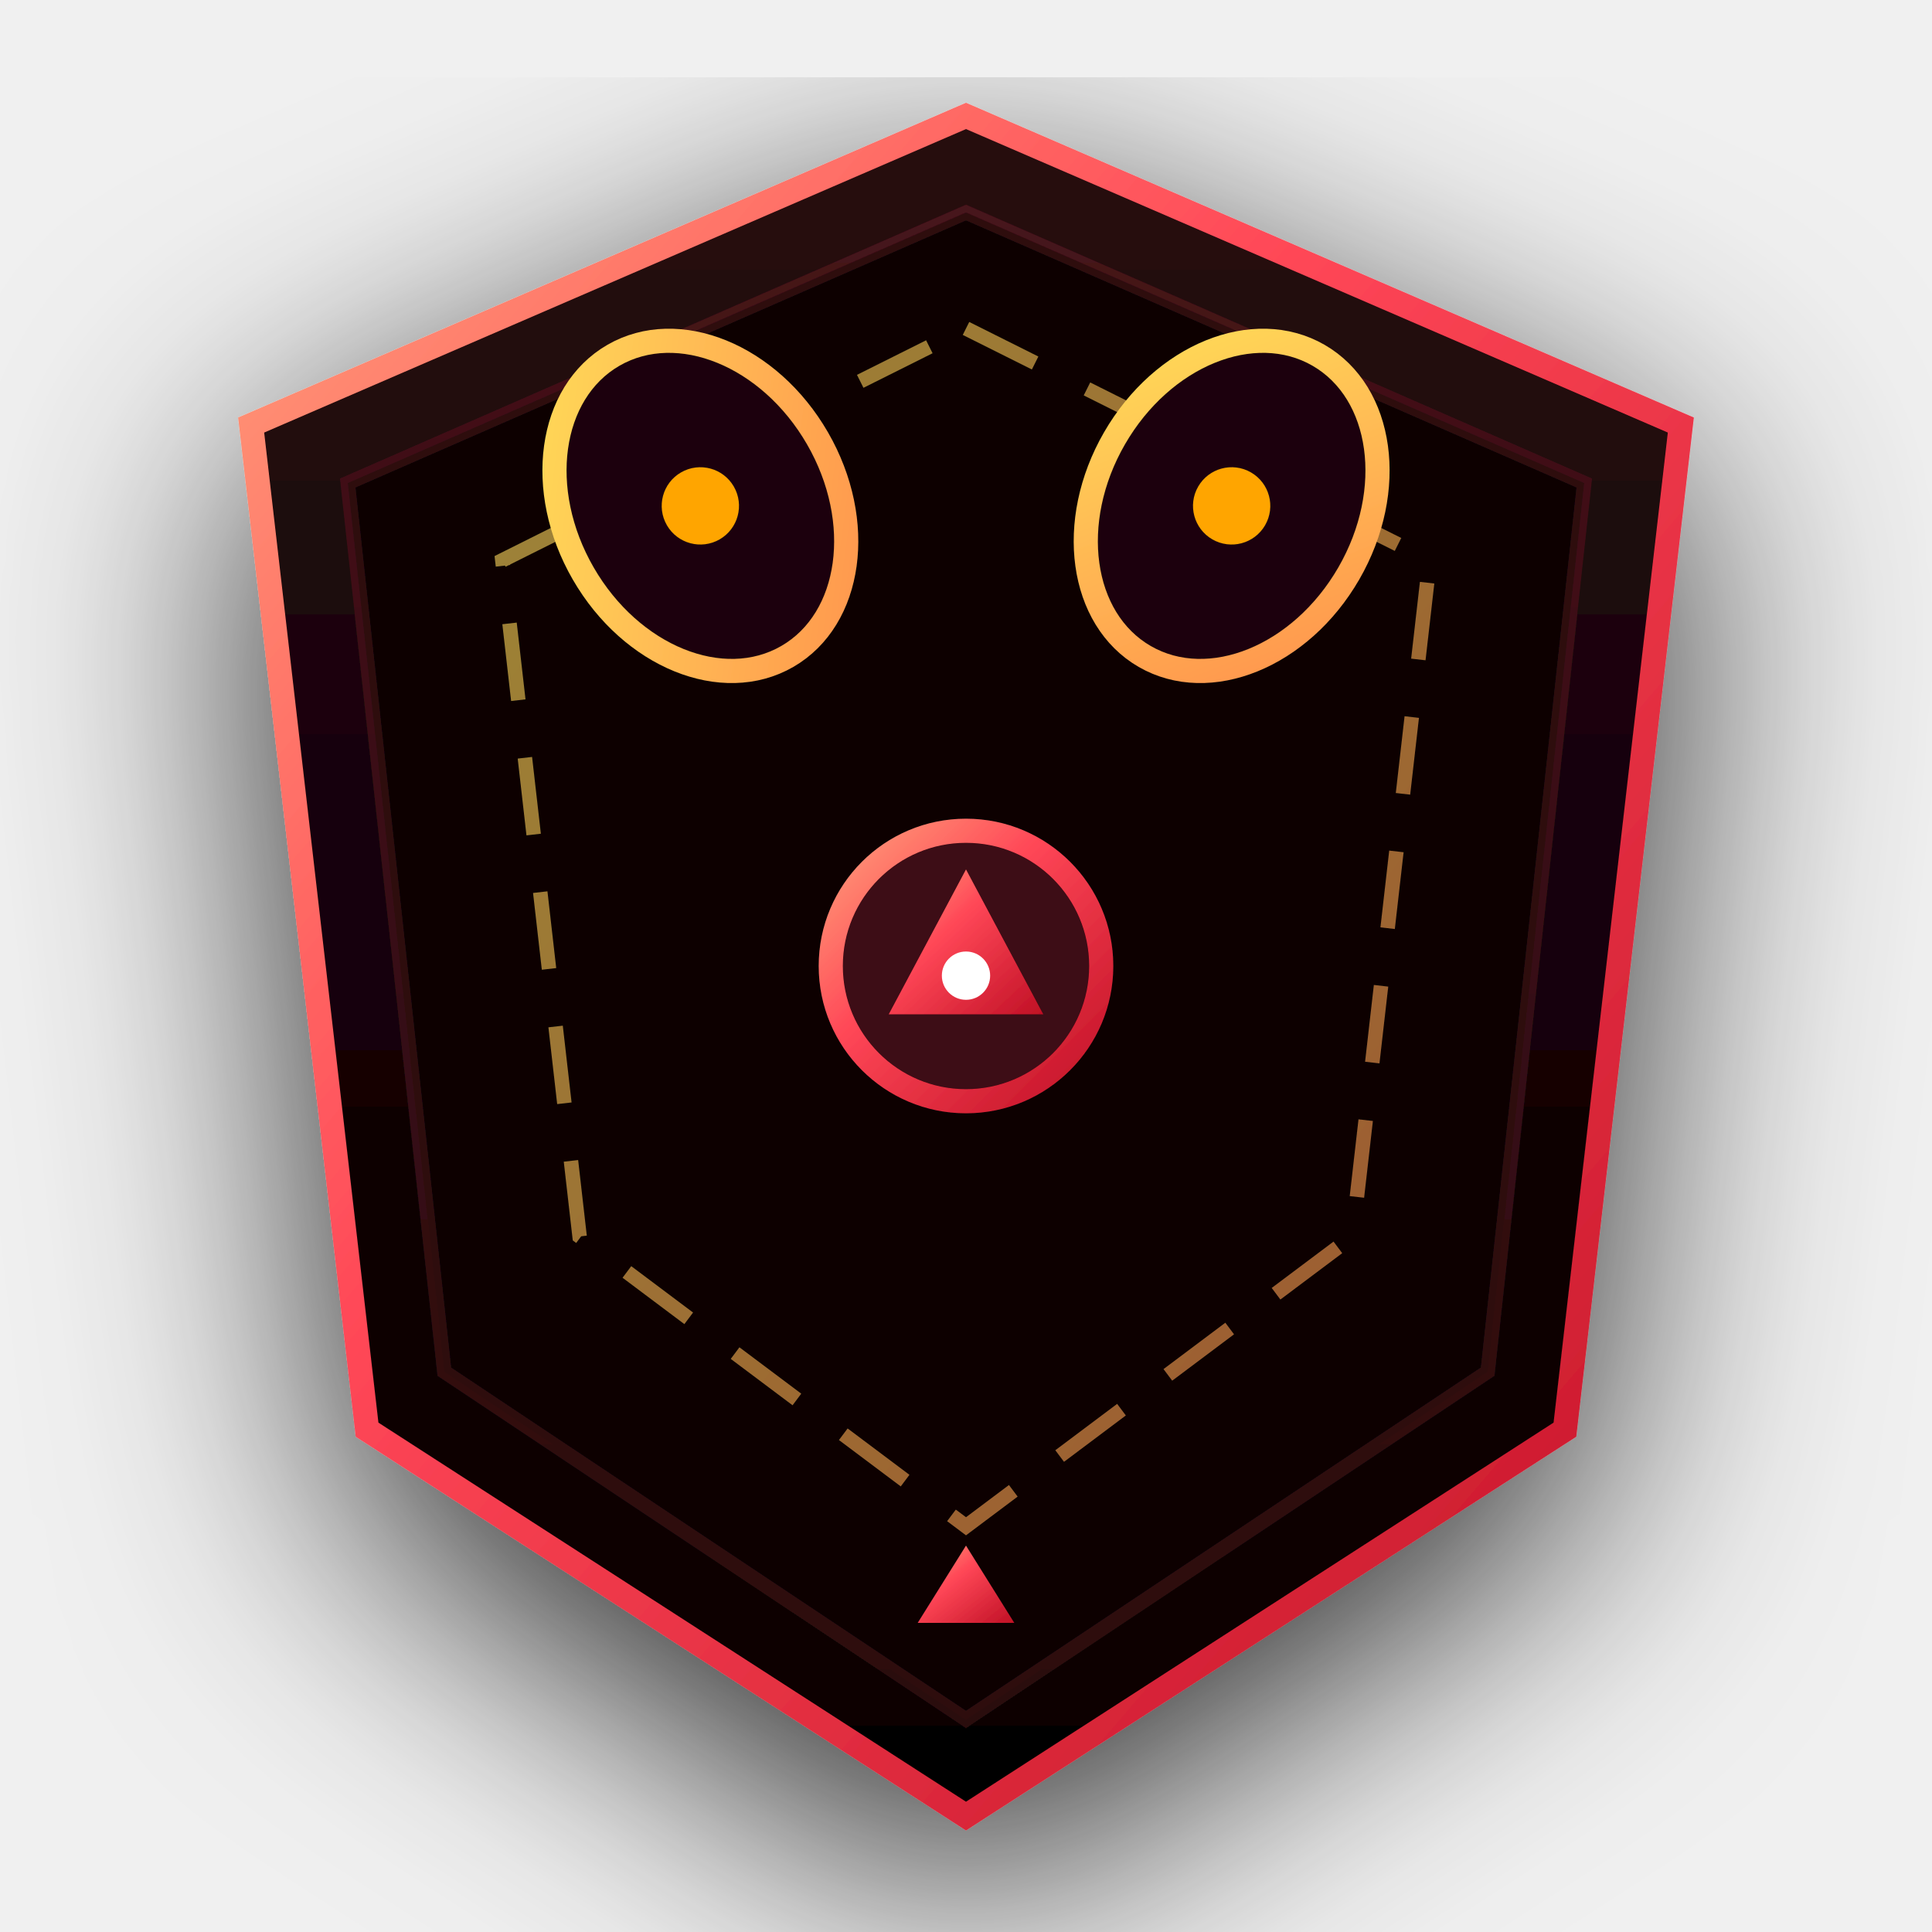
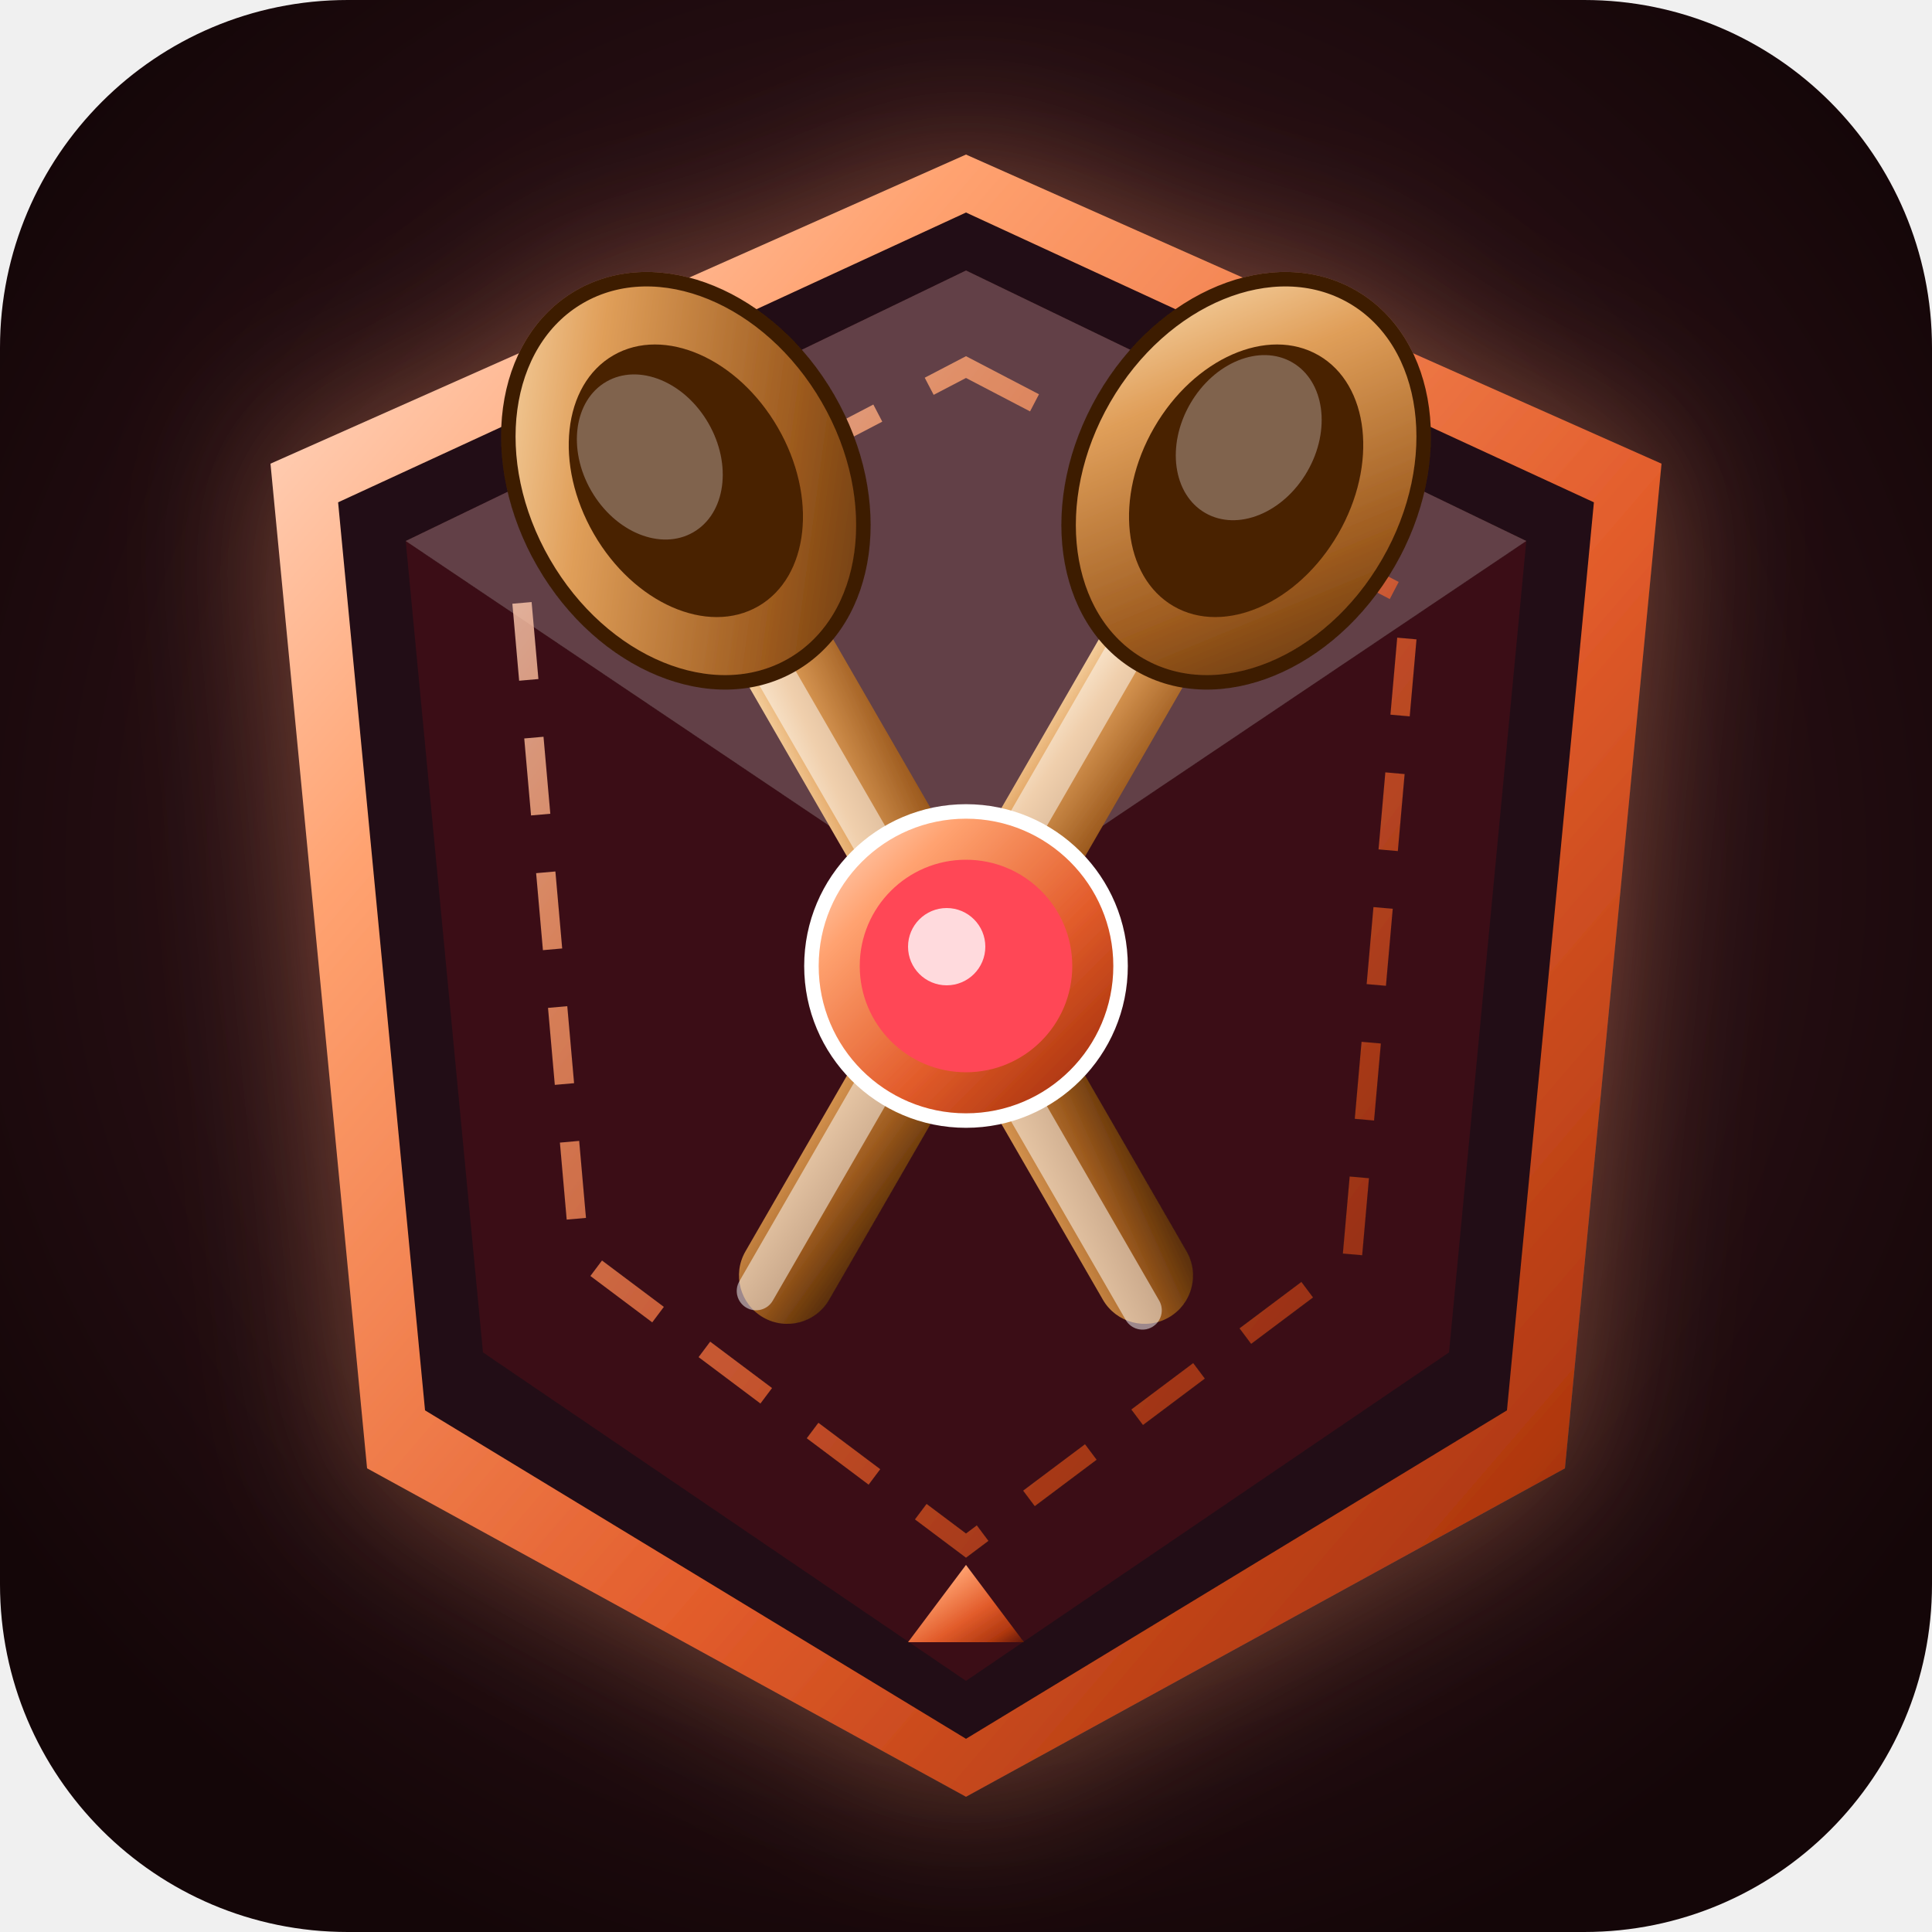
<svg xmlns="http://www.w3.org/2000/svg" viewBox="0 0 200 200" width="100%" height="100%">
  <defs>
-     <linearGradient id="cfc-crimson" x1="0%" y1="0%" x2="100%" y2="100%">
-       <stop offset="0%" stop-color="#FFA07A" />
-       <stop offset="40%" stop-color="#FF4757" />
-       <stop offset="100%" stop-color="#C01025" />
+     <radialGradient id="fc-soft-bg" cx="50%" cy="45%" r="60%">
+       <stop offset="0%" stop-color="#4d252b" />
+       <stop offset="50%" stop-color="#2d1217" />
+       <stop offset="100%" stop-color="#140608" />
+     </radialGradient>
+     <linearGradient id="fc-bronze-shine" x1="0%" y1="0%" x2="100%" y2="100%">
+       <stop offset="0%" stop-color="#FFE4D6" />
+       <stop offset="25%" stop-color="#FFA270" />
+       <stop offset="60%" stop-color="#E25C2B" />
+       <stop offset="85%" stop-color="#B03810" />
+       <stop offset="100%" stop-color="#5E1805" />
    </linearGradient>
-     <linearGradient id="cfc-amber" x1="0%" y1="0%" x2="100%" y2="100%">
-       <stop offset="0%" stop-color="#FFDE59" />
-       <stop offset="100%" stop-color="#FF914D" />
+     <linearGradient id="fc-wood-vibrant" x1="0%" y1="0%" x2="100%" y2="100%">
+       <stop offset="0%" stop-color="#FFE8C2" />
+       <stop offset="30%" stop-color="#E09F5A" />
+       <stop offset="70%" stop-color="#9C5A1E" />
+       <stop offset="100%" stop-color="#542B05" />
    </linearGradient>
-     <linearGradient id="cfc-dark" x1="0%" y1="0%" x2="0%" y2="100%">
-       <stop offset="0%" stop-color="#280A10" />
-       <stop offset="50%" stop-color="#140407" />
-       <stop offset="100%" stop-color="#050102" />
-     </linearGradient>
-     <filter id="cfc-glow" x="-20%" y="-20%" width="140%" height="140%">
-       <feDropShadow dx="0" dy="0" stdDeviation="6" flood-color="#FF4757" flood-opacity="0.65" />
-       <feDropShadow dx="0" dy="8" stdDeviation="14" flood-color="#000000" flood-opacity="0.8" />
+     <radialGradient id="fc-ruby-glow" cx="50%" cy="50%" r="50%">
+       <stop offset="0%" stop-color="#FF4757" stop-opacity="0.85" />
+       <stop offset="100%" stop-color="#FF4757" stop-opacity="0" />
+     </radialGradient>
+     <filter id="fc-3d-shadow" x="-30%" y="-30%" width="160%" height="160%">
+       <feDropShadow dx="0" dy="10" stdDeviation="12" flood-color="#000000" flood-opacity="0.6" />
+       <feDropShadow dx="0" dy="0" stdDeviation="8" flood-color="#FFA270" flood-opacity="0.4" />
    </filter>
  </defs>
-   <g filter="url(#cfc-glow)">
-     <polygon points="100,12 174,44 162,148 100,188 38,148 26,44" fill="url(#cfc-dark)" stroke="url(#cfc-crimson)" stroke-width="2.5" />
-     <polygon points="100,22 164,50 154,142 100,178 46,142 36,50" fill="#0A0204" stroke="rgba(255,71,87,0.15)" stroke-width="1.5" />
-     <path d="M100 34 L148 58 L140 128 L100 158 L60 128 L52 58 Z" fill="none" stroke="url(#cfc-amber)" stroke-width="1.5" stroke-dasharray="8 6" opacity="0.6" />
+   <rect width="200" height="200" rx="36" fill="url(#fc-soft-bg)" />
+   <circle cx="100" cy="95" r="70" fill="url(#fc-ruby-glow)" opacity="0.35" />
+   <g filter="url(#fc-3d-shadow)">
+     <polygon points="100,16 172,48 162,152 100,186 38,152 28,48" fill="url(#fc-bronze-shine)" />
+     <polygon points="100,22 165,52 156,146 100,180 44,146 35,52" fill="#240D13" />
+     <polygon points="100,28 158,56 150,140 100,174 50,140 42,56" fill="#3B1119" />
+     <polygon points="100,28 158,56 100,95 42,56" fill="#FFFFFF" opacity="0.2" />
+     <path d="M100 38 L146 62 L140 130 L100 160 L60 130 L54 62 Z" fill="none" stroke="url(#fc-bronze-shine)" stroke-width="2" stroke-dasharray="8 6" opacity="0.8" />
    <g transform="rotate(-30 100 100)">
-       <line x1="100" y1="45" x2="100" y2="148" stroke="url(#cfc-amber)" stroke-width="3.5" stroke-linecap="round" />
-       <ellipse cx="100" cy="45" rx="14" ry="18" fill="#1C060B" stroke="url(#cfc-amber)" stroke-width="2.5" />
-       <circle cx="100" cy="45" r="4" fill="#FFA502" />
+       <rect x="95" y="42" width="10" height="100" rx="5" fill="url(#fc-wood-vibrant)" />
+       <rect x="96" y="42" width="4" height="100" rx="2" fill="#FFFFFF" opacity="0.5" />
+       <ellipse cx="100" cy="42" rx="17" ry="22" fill="url(#fc-wood-vibrant)" stroke="#3D1D04" stroke-width="1.5" />
+       <ellipse cx="100" cy="42" rx="11" ry="15" fill="#4A2203" />
+       <ellipse cx="98" cy="38" rx="7" ry="9" fill="#FFFFFF" opacity="0.3" />
    </g>
    <g transform="rotate(30 100 100)">
-       <line x1="100" y1="45" x2="100" y2="148" stroke="url(#cfc-amber)" stroke-width="3.5" stroke-linecap="round" />
-       <ellipse cx="100" cy="45" rx="14" ry="18" fill="#1C060B" stroke="url(#cfc-amber)" stroke-width="2.5" />
-       <circle cx="100" cy="45" r="4" fill="#FFA502" />
+       <rect x="95" y="42" width="10" height="100" rx="5" fill="url(#fc-wood-vibrant)" />
+       <rect x="96" y="42" width="4" height="100" rx="2" fill="#FFFFFF" opacity="0.5" />
+       <ellipse cx="100" cy="42" rx="17" ry="22" fill="url(#fc-wood-vibrant)" stroke="#3D1D04" stroke-width="1.5" />
+       <ellipse cx="100" cy="42" rx="11" ry="15" fill="#4A2203" />
+       <ellipse cx="98" cy="38" rx="7" ry="9" fill="#FFFFFF" opacity="0.3" />
    </g>
-     <circle cx="100" cy="100" r="14" fill="#3D0812" stroke="url(#cfc-crimson)" stroke-width="2.5" />
-     <polygon points="100,90 108,105 92,105" fill="url(#cfc-crimson)" />
-     <circle cx="100" cy="101" r="2.5" fill="#FFFFFF" />
-     <polygon points="100,160 105,168 95,168" fill="url(#cfc-crimson)" />
+     <circle cx="100" cy="100" r="16" fill="url(#fc-bronze-shine)" stroke="#FFFFFF" stroke-width="1.5" />
+     <circle cx="100" cy="100" r="11" fill="#FF4757" />
+     <circle cx="98" cy="98" r="4" fill="#FFFFFF" opacity="0.8" />
+     <polygon points="100,162 106,170 94,170" fill="url(#fc-bronze-shine)" />
  </g>
</svg>
